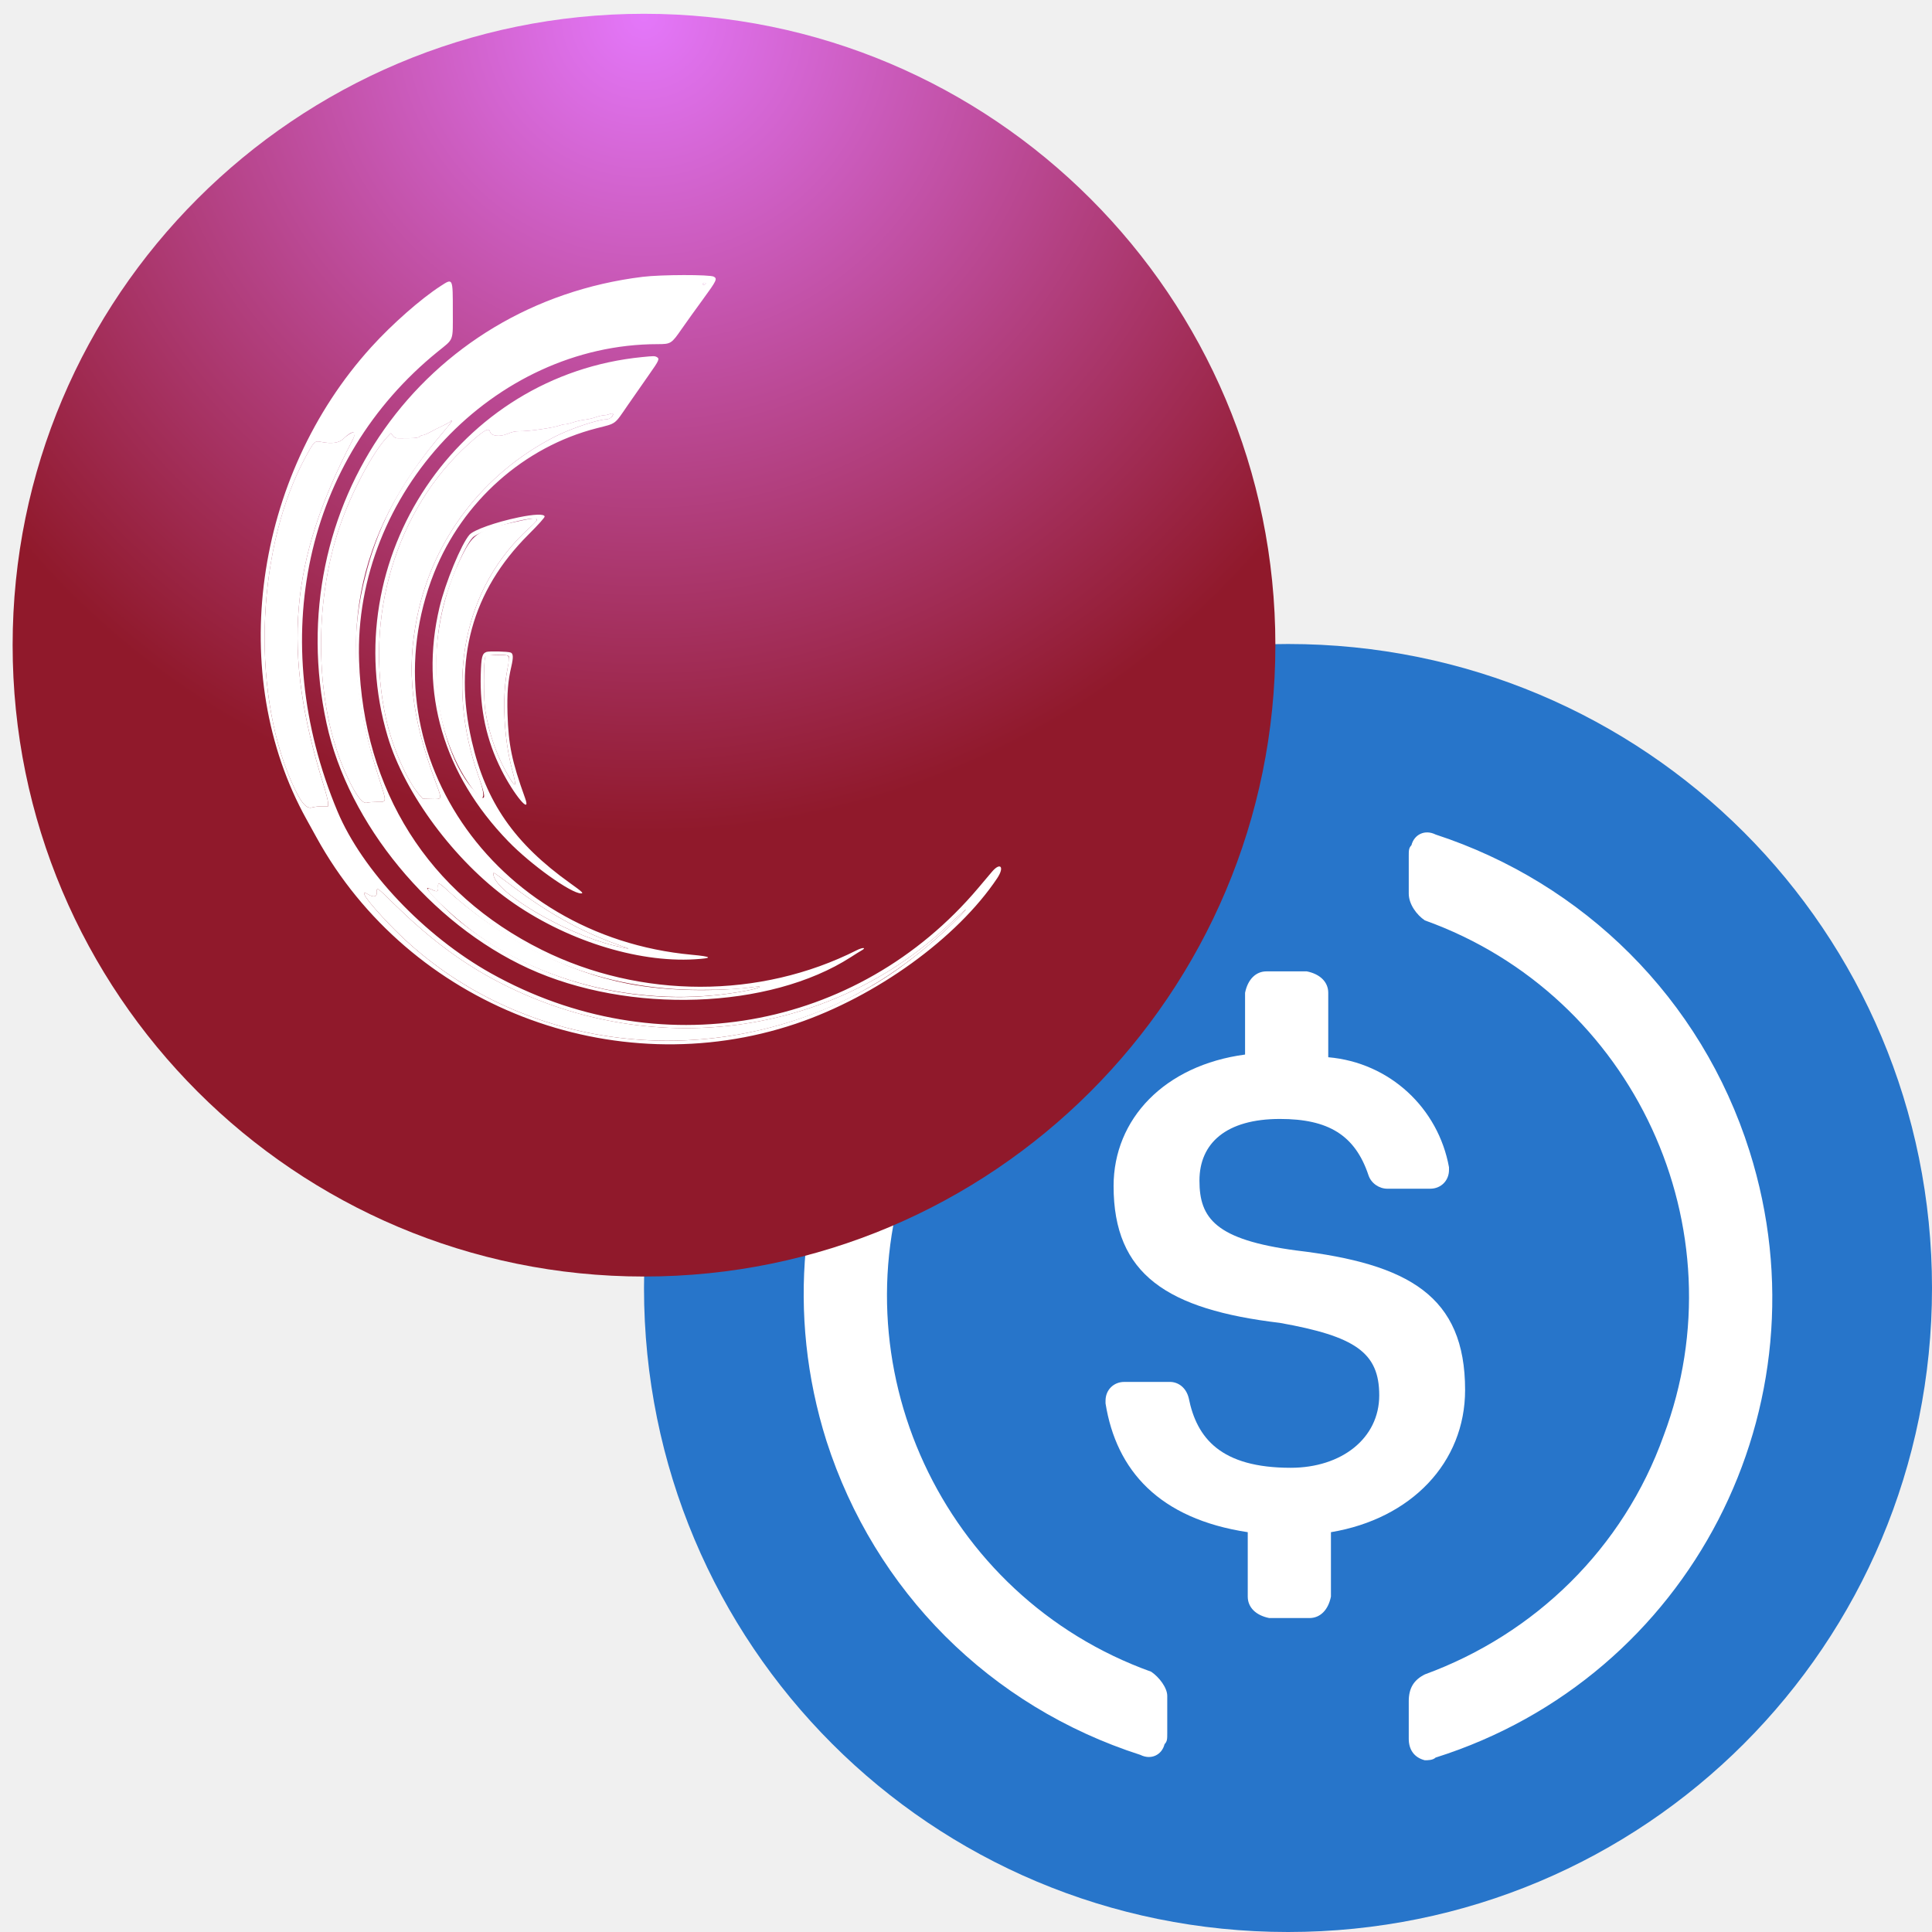
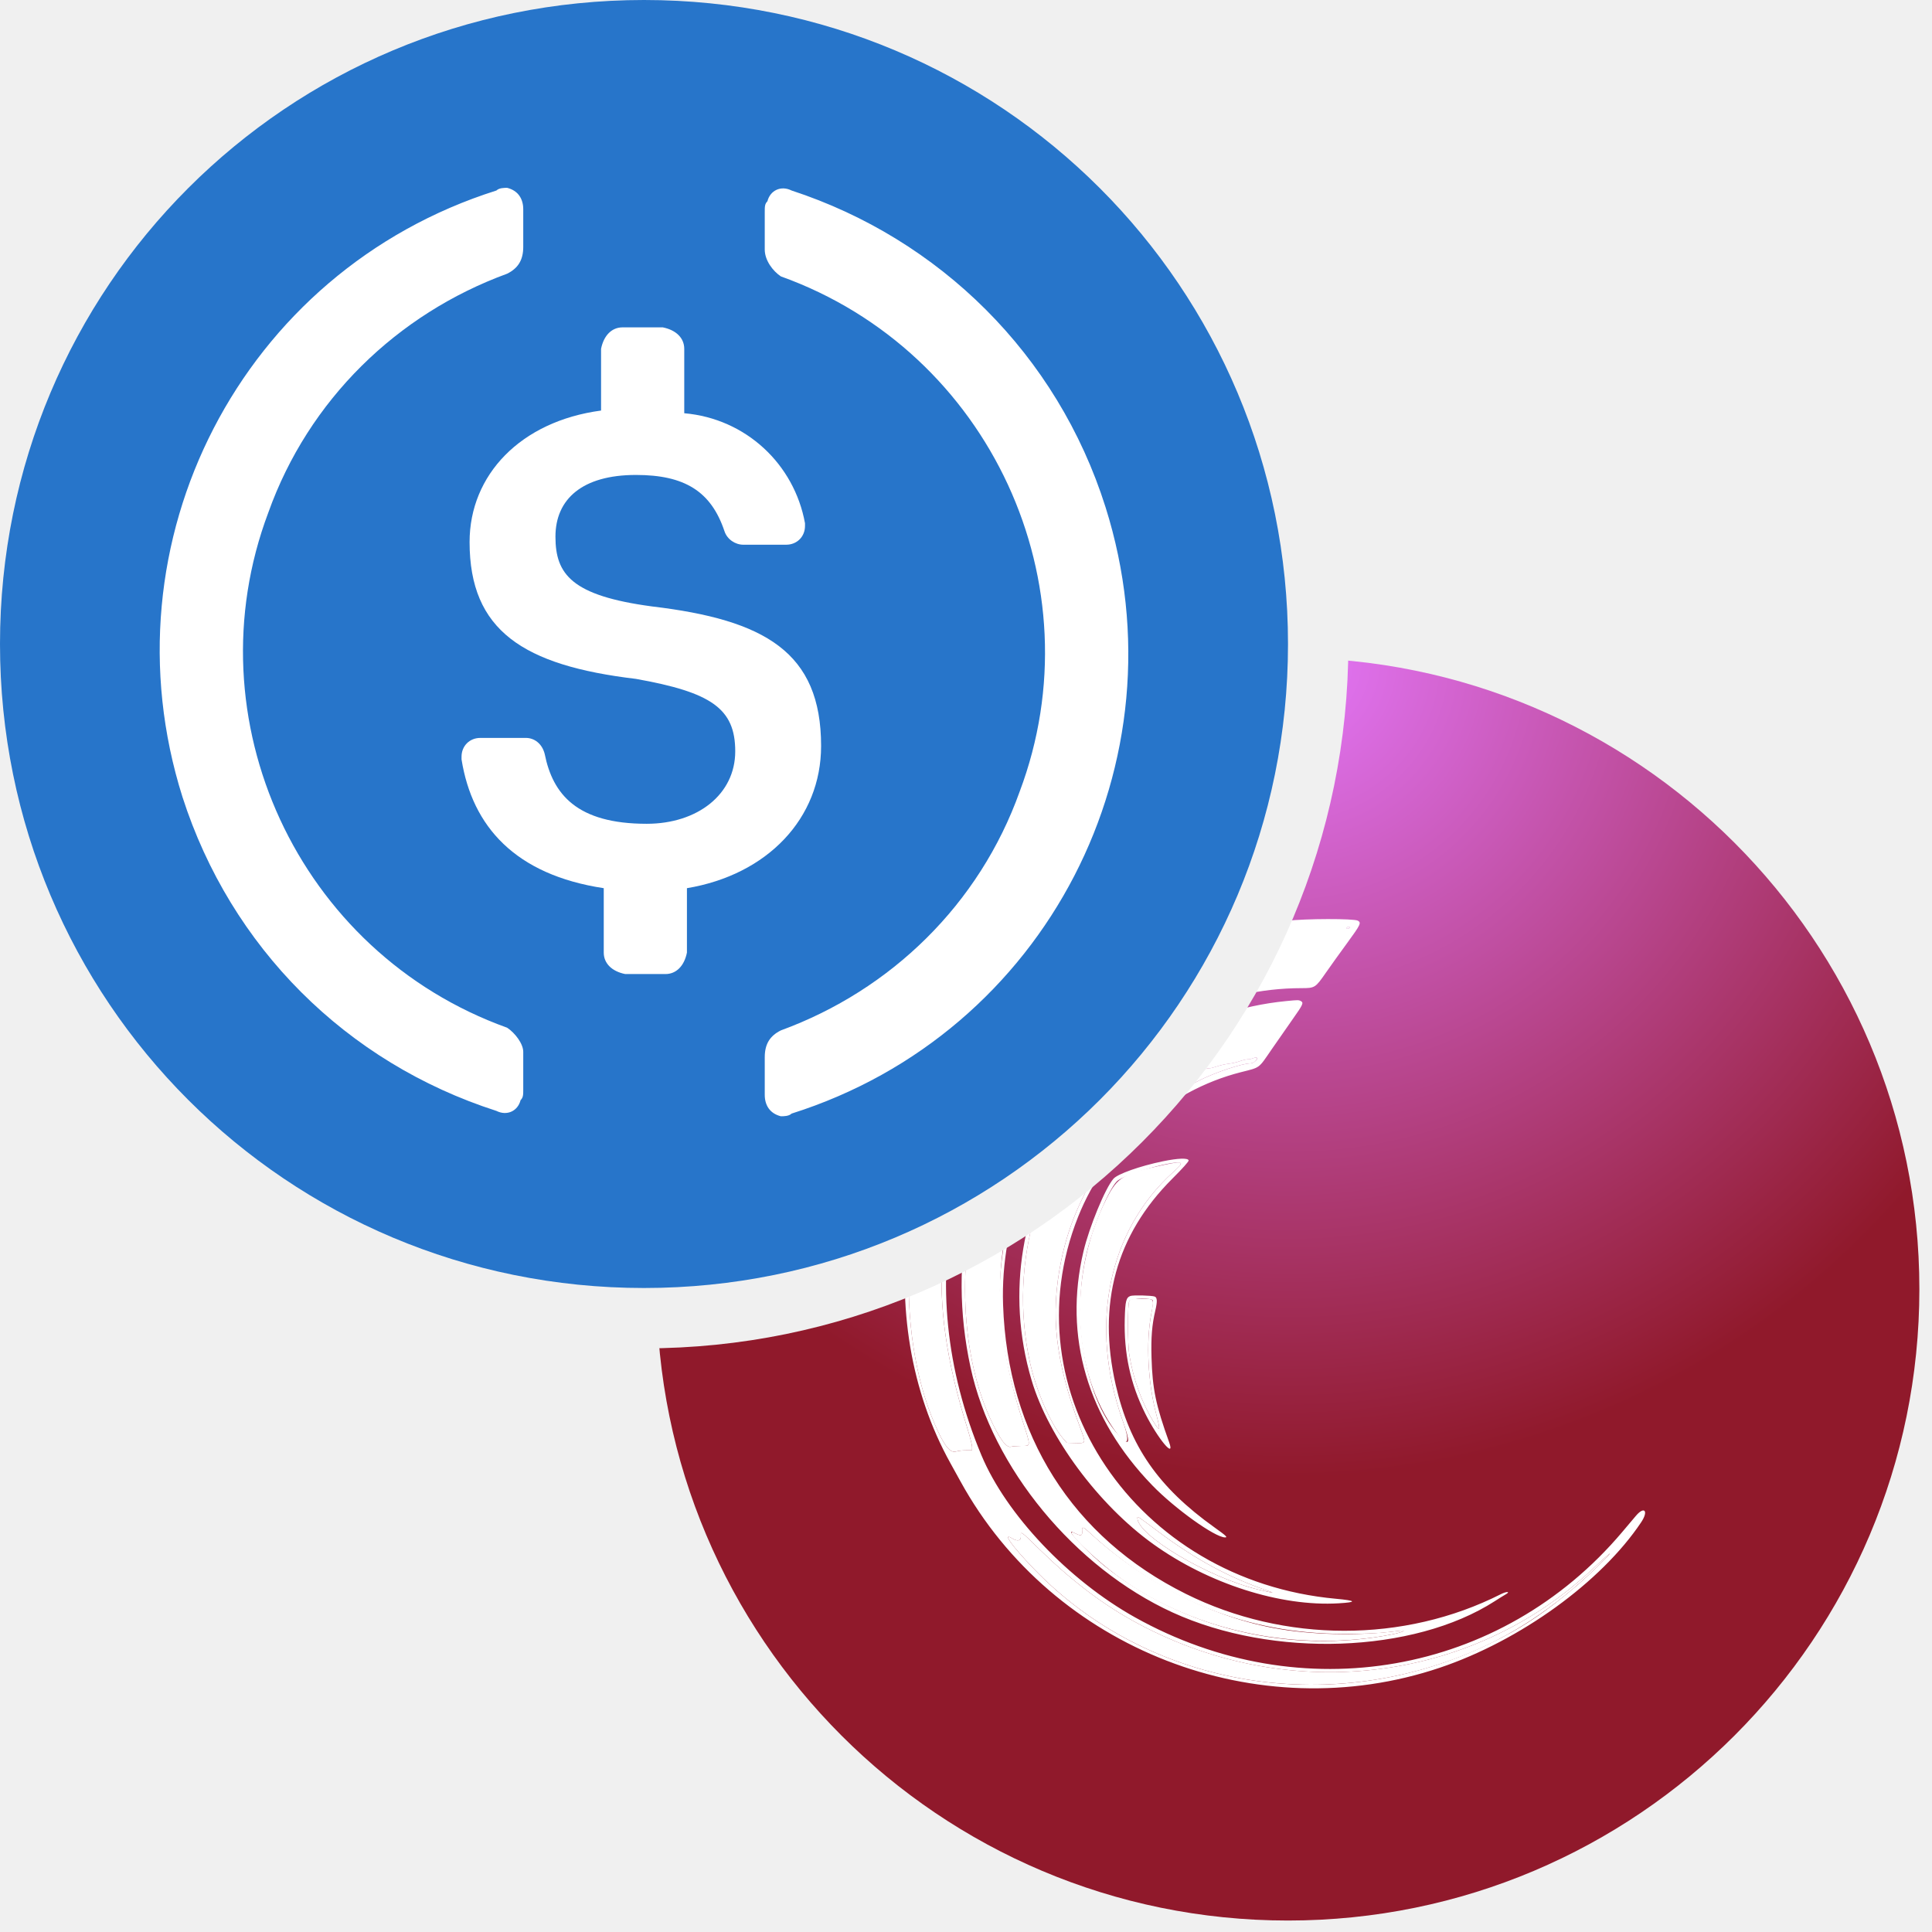
<svg xmlns="http://www.w3.org/2000/svg" width="24" height="24" viewBox="0 0 24 24">
-   <svg x="8" y="8" width="16" height="16" viewBox="0 0 2000 2000" preserveAspectRatio="xMidYMid meet">
+   <defs>
+     <mask id="gap" maskUnits="userSpaceOnUse" x="0" y="0" width="24" height="24">
+       <rect width="24" height="24" fill="white" />
+       <circle cx="8" cy="8" r="8.75" fill="black" />
+     </mask>
+   </defs>
+   <g mask="url(#gap)">
+     <svg viewBox="0 0 50 51" fill="none" x="8" y="8" width="16" height="16" data-role="source">
+       <rect y="0.546" width="50" height="50" rx="25" fill="url(#source-paint0_radial_9834_12171)" />
+       <g clip-path="url(#source-clip0_9834_12171)">
+         <path fill-rule="evenodd" clip-rule="evenodd" d="M27.324 11.236C27.311 11.257 27.326 11.275 27.358 11.275C27.391 11.275 27.428 11.257 27.442 11.236C27.455 11.214 27.439 11.196 27.407 11.196C27.375 11.196 27.337 11.214 27.324 11.236ZM23.601 16.408C23.558 16.427 23.47 16.443 23.405 16.445C23.34 16.446 23.197 16.48 23.088 16.52C22.979 16.56 22.783 16.605 22.652 16.619C22.521 16.634 22.316 16.681 22.196 16.723C22.075 16.765 21.933 16.8 21.88 16.8C21.827 16.8 21.734 16.819 21.674 16.842C21.415 16.941 20.426 17.083 20.059 17.075C19.909 17.072 19.776 17.101 19.598 17.176C19.284 17.31 18.946 17.268 18.901 17.09C18.858 16.92 18.665 17.031 18.061 17.574C15.185 20.156 13.892 24.461 14.789 28.474C15.04 29.602 15.612 30.903 16.107 31.474L16.242 31.629L16.583 31.637C17.014 31.648 17.008 31.669 16.76 31.002C15.783 28.367 15.58 26.557 16.021 24.405C16.653 21.331 18.644 18.733 21.478 17.286C22.097 16.97 23.184 16.606 23.513 16.605C23.572 16.604 23.656 16.569 23.699 16.526C23.835 16.39 23.784 16.33 23.601 16.408ZM17.344 16.679C17.337 16.699 17.199 16.778 17.037 16.854C16.875 16.93 16.646 17.046 16.528 17.112C16.409 17.177 16.28 17.231 16.241 17.231C16.202 17.231 16.143 17.258 16.111 17.29C16.069 17.331 15.961 17.349 15.732 17.351C15.555 17.352 15.35 17.354 15.275 17.355C15.175 17.357 15.119 17.331 15.058 17.255L14.977 17.152L14.836 17.3C14.26 17.904 13.418 19.488 12.955 20.836C11.885 23.959 11.978 27.927 13.184 30.614C13.56 31.45 13.847 31.846 14.034 31.784C14.08 31.768 14.259 31.754 14.431 31.753C14.831 31.749 14.829 31.815 14.473 30.708C12.756 25.359 13.534 21.226 17.026 17.138C17.348 16.76 17.43 16.643 17.373 16.643C17.365 16.643 17.351 16.66 17.344 16.679ZM13.388 17.155C13.31 17.195 13.178 17.294 13.096 17.374C12.925 17.54 12.642 17.58 12.219 17.499C11.963 17.449 11.947 17.464 11.632 18.034C9.689 21.546 9.421 27.223 11.023 30.915C11.388 31.754 11.617 32.044 11.859 31.972C11.942 31.947 12.119 31.927 12.251 31.927H12.491V31.792C12.491 31.718 12.405 31.378 12.298 31.038C10.663 25.79 10.966 22.221 13.451 17.441C13.6 17.153 13.579 17.056 13.388 17.155ZM20.099 20.622C18.477 20.966 18.254 21.098 17.81 21.973C16.343 24.863 16.426 28.551 18.012 30.951C18.618 31.868 18.818 31.778 18.453 30.751C17.112 26.983 17.873 23.243 20.456 20.909C20.919 20.491 20.877 20.457 20.099 20.622ZM18.714 26.019C18.644 26.141 18.646 27.717 18.716 28.145C18.875 29.114 19.208 30.035 19.676 30.8C19.934 31.223 19.958 31.154 19.783 30.496C19.452 29.256 19.371 27.652 19.584 26.533C19.704 25.904 19.722 25.931 19.195 25.931C18.789 25.931 18.761 25.936 18.714 26.019ZM19.036 34.605C19.036 35.295 21.846 36.964 23.803 37.436C24.427 37.586 24.529 37.599 24.198 37.487C22.68 36.974 21.341 36.251 19.866 35.148C19.015 34.512 19.036 34.525 19.036 34.605ZM16.848 35.13C16.863 35.31 16.805 35.33 16.589 35.22C15.974 34.906 17.316 36.237 18.389 37.005C21.316 39.1 25.389 39.942 29.104 39.218C29.54 39.133 29.759 39.027 29.401 39.074C27.806 39.284 25.86 39.239 24.404 38.958C21.828 38.46 19.209 37.097 17.128 35.171C16.88 34.943 16.831 34.935 16.848 35.13ZM14.423 35.326C14.434 35.512 14.293 35.547 14.076 35.412C13.674 35.164 14.058 35.705 14.927 36.609C19.184 41.042 25.879 42.419 31.85 40.088C33.798 39.327 35.549 38.177 37.232 36.552C37.465 36.327 37.694 36.089 37.74 36.023C37.786 35.958 37.496 36.215 37.096 36.594C32.25 41.192 24.854 42.026 18.82 38.655C17.56 37.951 16.36 37.027 15.101 35.791C14.417 35.119 14.41 35.114 14.423 35.326Z" fill="white" />
+         <path fill-rule="evenodd" clip-rule="evenodd" d="M24.953 10.961C16.247 12.029 10.567 20.05 12.431 28.645C13.292 32.621 16.548 36.57 20.427 38.346C24.402 40.165 29.973 39.97 33.188 37.9C33.352 37.794 33.546 37.673 33.619 37.632C33.824 37.515 33.66 37.506 33.431 37.622C29.599 39.56 24.864 39.556 20.956 37.612C16.457 35.373 13.893 31.317 13.718 26.162C13.492 19.529 19.049 13.633 25.534 13.627C26.065 13.626 26.085 13.614 26.497 13.019C26.687 12.747 27.069 12.213 27.348 11.833C27.874 11.113 27.911 11.036 27.765 10.955C27.607 10.868 25.681 10.872 24.953 10.961ZM16.956 11.32C16.165 11.83 15.028 12.831 14.2 13.744C9.542 18.881 8.465 26.725 11.633 32.436C11.723 32.598 11.903 32.924 12.033 33.16C15.695 39.817 23.802 42.966 31.017 40.534C34.195 39.462 37.403 37.143 38.985 34.775C39.285 34.326 39.113 34.122 38.774 34.523C38.678 34.636 38.436 34.923 38.236 35.16C33.442 40.837 25.523 42.223 18.938 38.538C16.302 37.063 13.843 34.467 12.863 32.127C10.017 25.327 11.574 18.186 16.832 13.924C17.485 13.395 17.43 13.543 17.43 12.319C17.43 10.997 17.436 11.01 16.956 11.32ZM27.442 11.236C27.429 11.258 27.391 11.275 27.359 11.275C27.327 11.275 27.311 11.258 27.324 11.236C27.338 11.214 27.375 11.197 27.407 11.197C27.44 11.197 27.455 11.214 27.442 11.236ZM24.934 14.138C17.647 14.848 12.759 22.125 14.848 29.154C15.521 31.422 17.501 34.088 19.663 35.64C21.851 37.211 24.706 38.123 27.006 37.985C27.749 37.941 27.71 37.88 26.893 37.805C18.976 37.078 13.933 29.601 16.69 22.679C17.815 19.855 20.251 17.691 23.13 16.956C23.917 16.756 23.818 16.829 24.356 16.046C24.612 15.674 24.992 15.129 25.201 14.833C25.599 14.27 25.628 14.203 25.505 14.137C25.422 14.093 25.395 14.093 24.934 14.138ZM23.778 16.409C23.778 16.486 23.619 16.605 23.513 16.605C23.184 16.607 22.097 16.971 21.478 17.287C18.644 18.733 16.653 21.331 16.022 24.406C15.58 26.558 15.783 28.368 16.761 31.002C17.009 31.67 17.015 31.648 16.584 31.638L16.242 31.63L16.108 31.475C15.613 30.903 15.041 29.602 14.789 28.474C13.893 24.461 15.185 20.157 18.061 17.575C18.666 17.032 18.859 16.92 18.901 17.09C18.946 17.269 19.284 17.311 19.599 17.177C19.776 17.101 19.91 17.072 20.06 17.075C20.426 17.084 21.416 16.941 21.674 16.843C21.735 16.82 21.828 16.801 21.881 16.801C21.934 16.801 22.076 16.766 22.196 16.724C22.316 16.681 22.522 16.635 22.652 16.62C22.783 16.605 22.979 16.56 23.088 16.52C23.198 16.481 23.34 16.447 23.405 16.445C23.47 16.444 23.558 16.427 23.602 16.409C23.71 16.362 23.778 16.362 23.778 16.409ZM17.39 16.678C17.39 16.696 17.226 16.904 17.026 17.138C15.449 18.984 14.565 20.589 14.026 22.581C13.32 25.19 13.448 27.515 14.473 30.709C14.829 31.816 14.832 31.75 14.431 31.753C14.259 31.755 14.081 31.769 14.034 31.784C13.848 31.846 13.56 31.45 13.185 30.614C11.979 27.928 11.886 23.959 12.956 20.837C13.418 19.488 14.26 17.904 14.837 17.3L14.977 17.153L15.059 17.256C15.12 17.332 15.175 17.358 15.276 17.356C15.35 17.355 15.556 17.352 15.732 17.351C15.962 17.349 16.07 17.332 16.111 17.29C16.144 17.258 16.202 17.232 16.241 17.232C16.28 17.232 16.41 17.178 16.528 17.112C16.647 17.047 16.876 16.931 17.038 16.855C17.199 16.778 17.337 16.7 17.345 16.68C17.361 16.634 17.39 16.633 17.39 16.678ZM13.451 17.441C10.966 22.222 10.664 25.79 12.299 31.038C12.405 31.379 12.492 31.718 12.492 31.792V31.927H12.252C12.119 31.927 11.943 31.948 11.859 31.973C11.617 32.045 11.388 31.755 11.024 30.915C9.421 27.224 9.69 21.546 11.633 18.034C11.948 17.464 11.964 17.45 12.219 17.499C12.643 17.581 12.925 17.541 13.096 17.374C13.473 17.008 13.658 17.043 13.451 17.441ZM20.035 20.485C19.137 20.671 18.256 20.983 18.089 21.174C17.766 21.543 17.132 23.077 16.902 24.05C16.105 27.417 17.058 30.663 19.624 33.312C20.519 34.237 22.11 35.376 22.508 35.376C22.621 35.376 22.55 35.309 22.082 34.975C19.864 33.391 18.733 31.759 18.179 29.341C17.443 26.128 18.191 23.399 20.416 21.175C20.827 20.765 21.073 20.49 21.066 20.45C21.046 20.344 20.651 20.358 20.035 20.485ZM20.761 20.579C20.761 20.61 20.624 20.758 20.457 20.909C17.874 23.243 17.112 26.984 18.453 30.751C18.755 31.6 18.743 31.764 18.404 31.436C16.987 30.063 16.374 26.672 17.058 23.991C17.315 22.985 17.907 21.604 18.219 21.282C18.512 20.979 20.761 20.358 20.761 20.579ZM18.758 25.816C18.589 25.882 18.556 26.015 18.536 26.715C18.498 28.087 18.76 29.3 19.348 30.474C19.848 31.471 20.543 32.303 20.292 31.604C19.766 30.139 19.633 29.501 19.596 28.261C19.573 27.453 19.612 26.966 19.747 26.39C19.83 26.032 19.824 25.878 19.722 25.839C19.605 25.794 18.859 25.776 18.758 25.816ZM19.651 25.995C19.664 26.03 19.634 26.272 19.585 26.534C19.372 27.652 19.452 29.256 19.783 30.497C19.959 31.155 19.935 31.223 19.676 30.8C19.208 30.035 18.875 29.114 18.716 28.145C18.646 27.718 18.645 26.141 18.714 26.02C18.781 25.903 19.607 25.881 19.651 25.995ZM19.866 35.148C21.341 36.251 22.681 36.974 24.198 37.488C24.53 37.6 24.427 37.587 23.804 37.436C21.846 36.964 19.036 35.296 19.036 34.605C19.036 34.526 19.016 34.512 19.866 35.148ZM17.128 35.172C20.028 37.855 23.396 39.197 27.226 39.195C28.25 39.194 28.669 39.171 29.401 39.075C29.76 39.028 29.541 39.134 29.105 39.219C25.072 40.004 20.867 39.002 17.744 36.514C17.21 36.088 16.358 35.219 16.418 35.16C16.427 35.15 16.505 35.177 16.59 35.22C16.806 35.331 16.864 35.31 16.848 35.13C16.831 34.936 16.881 34.943 17.128 35.172ZM15.102 35.791C16.36 37.027 17.56 37.952 18.821 38.656C24.854 42.026 32.251 41.192 37.097 36.595C37.497 36.215 37.787 35.958 37.74 36.024C37.633 36.176 36.91 36.875 36.465 37.257C35.194 38.345 34.241 38.98 32.933 39.608C26.783 42.565 19.478 41.349 14.927 36.61C14.059 35.705 13.674 35.165 14.076 35.413C14.293 35.547 14.434 35.512 14.423 35.327C14.411 35.115 14.418 35.12 15.102 35.791Z" fill="white" />
+       </g>
+       <defs>
+         <radialGradient id="source-paint0_radial_9834_12171" cx="0" cy="0" r="1" gradientUnits="userSpaceOnUse" gradientTransform="translate(25 0.546387) rotate(90) scale(32.5)">
+           <stop stop-color="#E477FA" />
+           <stop offset="1" stop-color="#90192B" />
+         </radialGradient>
+         <clipPath id="source-clip0_9834_12171">
+           <rect width="37.032" height="37.032" fill="white" transform="translate(6.49609 7.04053)" />
+         </clipPath>
+       </defs>
+     </svg>
+   </g>
+   <svg viewBox="0 0 2000 2000" x="0" y="0" width="16" height="16" data-role="target">
    <path d="m1000 2000c554.17 0 1000-445.83 1000-1000s-445.83-1000-1000-1000-1000 445.83-1000 1000 445.83 1000 1000 1000z" fill="#2775ca" />
    <g fill="#fff">
      <path d="m1275 1158.33c0-145.83-87.5-195.83-262.5-216.66-125-16.67-150-50-150-108.34s41.67-95.83 125-95.83c75 0 116.67 25 137.5 87.5 4.17 12.5 16.67 20.83 29.17 20.83h66.66c16.67 0 29.17-12.5 29.17-29.16v-4.17c-16.67-91.67-91.67-162.5-187.5-170.83v-100c0-16.67-12.5-29.17-33.33-33.34h-62.5c-16.67 0-29.17 12.5-33.34 33.34v95.83c-125 16.67-204.16 100-204.16 204.17 0 137.5 83.33 191.66 258.33 212.5 116.67 20.83 154.17 45.83 154.17 112.5s-58.34 112.5-137.5 112.5c-108.34 0-145.84-45.84-158.34-108.34-4.16-16.66-16.66-25-29.16-25h-70.84c-16.66 0-29.16 12.5-29.16 29.17v4.17c16.66 104.16 83.33 179.16 220.83 200v100c0 16.66 12.5 29.16 33.33 33.33h62.5c16.67 0 29.17-12.5 33.34-33.33v-100c125-20.84 208.33-108.34 208.33-220.84z" />
      <path d="m787.5 1595.83c-325-116.66-491.67-479.16-370.83-800 62.5-175 200-308.33 370.83-370.83 16.67-8.33 25-20.83 25-41.67v-58.33c0-16.67-8.33-29.17-25-33.33-4.17 0-12.5 0-16.67 4.16-395.83 125-612.5 545.84-487.5 941.67 75 233.33 254.17 412.5 487.5 487.5 16.67 8.33 33.34 0 37.5-16.67 4.17-4.16 4.17-8.33 4.17-16.66v-58.34c0-12.5-12.5-29.16-25-37.5zm441.67-1300c-16.67-8.33-33.34 0-37.5 16.67-4.17 4.17-4.17 8.33-4.17 16.67v58.33c0 16.67 12.5 33.33 25 41.67 325 116.66 491.67 479.16 370.83 800-62.5 175-200 308.33-370.83 370.83-16.67 8.33-25 20.83-25 41.67v58.33c0 16.67 8.33 29.17 25 33.33 4.17 0 12.5 0 16.67-4.16 395.83-125 612.5-545.84 487.5-941.67-75-237.5-258.34-416.67-487.5-491.67z" />
    </g>
  </svg>
-   <svg x="0" y="0" width="16" height="16" viewBox="0 0 50 51" preserveAspectRatio="xMidYMid meet">
-     <rect y="0.546" width="50" height="50" rx="25" fill="url(#paint0_radial_9834_12171)" />
-     <g clip-path="url(#clip0_9834_12171)">
-       <path fill-rule="evenodd" clip-rule="evenodd" d="M27.324 11.236C27.311 11.257 27.326 11.275 27.358 11.275C27.391 11.275 27.428 11.257 27.442 11.236C27.455 11.214 27.439 11.196 27.407 11.196C27.375 11.196 27.337 11.214 27.324 11.236ZM23.601 16.408C23.558 16.427 23.47 16.443 23.405 16.445C23.34 16.446 23.197 16.48 23.088 16.52C22.979 16.56 22.783 16.605 22.652 16.619C22.521 16.634 22.316 16.681 22.196 16.723C22.075 16.765 21.933 16.8 21.88 16.8C21.827 16.8 21.734 16.819 21.674 16.842C21.415 16.941 20.426 17.083 20.059 17.075C19.909 17.072 19.776 17.101 19.598 17.176C19.284 17.31 18.946 17.268 18.901 17.09C18.858 16.92 18.665 17.031 18.061 17.574C15.185 20.156 13.892 24.461 14.789 28.474C15.04 29.602 15.612 30.903 16.107 31.474L16.242 31.629L16.583 31.637C17.014 31.648 17.008 31.669 16.76 31.002C15.783 28.367 15.58 26.557 16.021 24.405C16.653 21.331 18.644 18.733 21.478 17.286C22.097 16.97 23.184 16.606 23.513 16.605C23.572 16.604 23.656 16.569 23.699 16.526C23.835 16.39 23.784 16.33 23.601 16.408ZM17.344 16.679C17.337 16.699 17.199 16.778 17.037 16.854C16.875 16.93 16.646 17.046 16.528 17.112C16.409 17.177 16.28 17.231 16.241 17.231C16.202 17.231 16.143 17.258 16.111 17.29C16.069 17.331 15.961 17.349 15.732 17.351C15.555 17.352 15.35 17.354 15.275 17.355C15.175 17.357 15.119 17.331 15.058 17.255L14.977 17.152L14.836 17.3C14.26 17.904 13.418 19.488 12.955 20.836C11.885 23.959 11.978 27.927 13.184 30.614C13.56 31.45 13.847 31.846 14.034 31.784C14.08 31.768 14.259 31.754 14.431 31.753C14.831 31.749 14.829 31.815 14.473 30.708C12.756 25.359 13.534 21.226 17.026 17.138C17.348 16.76 17.43 16.643 17.373 16.643C17.365 16.643 17.351 16.66 17.344 16.679ZM13.388 17.155C13.31 17.195 13.178 17.294 13.096 17.374C12.925 17.54 12.642 17.58 12.219 17.499C11.963 17.449 11.947 17.464 11.632 18.034C9.689 21.546 9.421 27.223 11.023 30.915C11.388 31.754 11.617 32.044 11.859 31.972C11.942 31.947 12.119 31.927 12.251 31.927H12.491V31.792C12.491 31.718 12.405 31.378 12.298 31.038C10.663 25.79 10.966 22.221 13.451 17.441C13.6 17.153 13.579 17.056 13.388 17.155ZM20.099 20.622C18.477 20.966 18.254 21.098 17.81 21.973C16.343 24.863 16.426 28.551 18.012 30.951C18.618 31.868 18.818 31.778 18.453 30.751C17.112 26.983 17.873 23.243 20.456 20.909C20.919 20.491 20.877 20.457 20.099 20.622ZM18.714 26.019C18.644 26.141 18.646 27.717 18.716 28.145C18.875 29.114 19.208 30.035 19.676 30.8C19.934 31.223 19.958 31.154 19.783 30.496C19.452 29.256 19.371 27.652 19.584 26.533C19.704 25.904 19.722 25.931 19.195 25.931C18.789 25.931 18.761 25.936 18.714 26.019ZM19.036 34.605C19.036 35.295 21.846 36.964 23.803 37.436C24.427 37.586 24.529 37.599 24.198 37.487C22.68 36.974 21.341 36.251 19.866 35.148C19.015 34.512 19.036 34.525 19.036 34.605ZM16.848 35.13C16.863 35.31 16.805 35.33 16.589 35.22C15.974 34.906 17.316 36.237 18.389 37.005C21.316 39.1 25.389 39.942 29.104 39.218C29.54 39.133 29.759 39.027 29.401 39.074C27.806 39.284 25.86 39.239 24.404 38.958C21.828 38.46 19.209 37.097 17.128 35.171C16.88 34.943 16.831 34.935 16.848 35.13ZM14.423 35.326C14.434 35.512 14.293 35.547 14.076 35.412C13.674 35.164 14.058 35.705 14.927 36.609C19.184 41.042 25.879 42.419 31.85 40.088C33.798 39.327 35.549 38.177 37.232 36.552C37.465 36.327 37.694 36.089 37.74 36.023C37.786 35.958 37.496 36.215 37.096 36.594C32.25 41.192 24.854 42.026 18.82 38.655C17.56 37.951 16.36 37.027 15.101 35.791C14.417 35.119 14.41 35.114 14.423 35.326Z" fill="white" />
-       <path fill-rule="evenodd" clip-rule="evenodd" d="M24.953 10.961C16.247 12.029 10.567 20.05 12.431 28.645C13.292 32.621 16.548 36.57 20.427 38.346C24.402 40.165 29.973 39.97 33.188 37.9C33.352 37.794 33.546 37.673 33.619 37.632C33.824 37.515 33.66 37.506 33.431 37.622C29.599 39.56 24.864 39.556 20.956 37.612C16.457 35.373 13.893 31.317 13.718 26.162C13.492 19.529 19.049 13.633 25.534 13.627C26.065 13.626 26.085 13.614 26.497 13.019C26.687 12.747 27.069 12.213 27.348 11.833C27.874 11.113 27.911 11.036 27.765 10.955C27.607 10.868 25.681 10.872 24.953 10.961ZM16.956 11.32C16.165 11.83 15.028 12.831 14.2 13.744C9.542 18.881 8.465 26.725 11.633 32.436C11.723 32.598 11.903 32.924 12.033 33.16C15.695 39.817 23.802 42.966 31.017 40.534C34.195 39.462 37.403 37.143 38.985 34.775C39.285 34.326 39.113 34.122 38.774 34.523C38.678 34.636 38.436 34.923 38.236 35.16C33.442 40.837 25.523 42.223 18.938 38.538C16.302 37.063 13.843 34.467 12.863 32.127C10.017 25.327 11.574 18.186 16.832 13.924C17.485 13.395 17.43 13.543 17.43 12.319C17.43 10.997 17.436 11.01 16.956 11.32ZM27.442 11.236C27.429 11.258 27.391 11.275 27.359 11.275C27.327 11.275 27.311 11.258 27.324 11.236C27.338 11.214 27.375 11.197 27.407 11.197C27.44 11.197 27.455 11.214 27.442 11.236ZM24.934 14.138C17.647 14.848 12.759 22.125 14.848 29.154C15.521 31.422 17.501 34.088 19.663 35.64C21.851 37.211 24.706 38.123 27.006 37.985C27.749 37.941 27.71 37.88 26.893 37.805C18.976 37.078 13.933 29.601 16.69 22.679C17.815 19.855 20.251 17.691 23.13 16.956C23.917 16.756 23.818 16.829 24.356 16.046C24.612 15.674 24.992 15.129 25.201 14.833C25.599 14.27 25.628 14.203 25.505 14.137C25.422 14.093 25.395 14.093 24.934 14.138ZM23.778 16.409C23.778 16.486 23.619 16.605 23.513 16.605C23.184 16.607 22.097 16.971 21.478 17.287C18.644 18.733 16.653 21.331 16.022 24.406C15.58 26.558 15.783 28.368 16.761 31.002C17.009 31.67 17.015 31.648 16.584 31.638L16.242 31.63L16.108 31.475C15.613 30.903 15.041 29.602 14.789 28.474C13.893 24.461 15.185 20.157 18.061 17.575C18.666 17.032 18.859 16.92 18.901 17.09C18.946 17.269 19.284 17.311 19.599 17.177C19.776 17.101 19.91 17.072 20.06 17.075C20.426 17.084 21.416 16.941 21.674 16.843C21.735 16.82 21.828 16.801 21.881 16.801C21.934 16.801 22.076 16.766 22.196 16.724C22.316 16.681 22.522 16.635 22.652 16.62C22.783 16.605 22.979 16.56 23.088 16.52C23.198 16.481 23.34 16.447 23.405 16.445C23.47 16.444 23.558 16.427 23.602 16.409C23.71 16.362 23.778 16.362 23.778 16.409ZM17.39 16.678C17.39 16.696 17.226 16.904 17.026 17.138C15.449 18.984 14.565 20.589 14.026 22.581C13.32 25.19 13.448 27.515 14.473 30.709C14.829 31.816 14.832 31.75 14.431 31.753C14.259 31.755 14.081 31.769 14.034 31.784C13.848 31.846 13.56 31.45 13.185 30.614C11.979 27.928 11.886 23.959 12.956 20.837C13.418 19.488 14.26 17.904 14.837 17.3L14.977 17.153L15.059 17.256C15.12 17.332 15.175 17.358 15.276 17.356C15.35 17.355 15.556 17.352 15.732 17.351C15.962 17.349 16.07 17.332 16.111 17.29C16.144 17.258 16.202 17.232 16.241 17.232C16.28 17.232 16.41 17.178 16.528 17.112C16.647 17.047 16.876 16.931 17.038 16.855C17.199 16.778 17.337 16.7 17.345 16.68C17.361 16.634 17.39 16.633 17.39 16.678ZM13.451 17.441C10.966 22.222 10.664 25.79 12.299 31.038C12.405 31.379 12.492 31.718 12.492 31.792V31.927H12.252C12.119 31.927 11.943 31.948 11.859 31.973C11.617 32.045 11.388 31.755 11.024 30.915C9.421 27.224 9.69 21.546 11.633 18.034C11.948 17.464 11.964 17.45 12.219 17.499C12.643 17.581 12.925 17.541 13.096 17.374C13.473 17.008 13.658 17.043 13.451 17.441ZM20.035 20.485C19.137 20.671 18.256 20.983 18.089 21.174C17.766 21.543 17.132 23.077 16.902 24.05C16.105 27.417 17.058 30.663 19.624 33.312C20.519 34.237 22.11 35.376 22.508 35.376C22.621 35.376 22.55 35.309 22.082 34.975C19.864 33.391 18.733 31.759 18.179 29.341C17.443 26.128 18.191 23.399 20.416 21.175C20.827 20.765 21.073 20.49 21.066 20.45C21.046 20.344 20.651 20.358 20.035 20.485ZM20.761 20.579C20.761 20.61 20.624 20.758 20.457 20.909C17.874 23.243 17.112 26.984 18.453 30.751C18.755 31.6 18.743 31.764 18.404 31.436C16.987 30.063 16.374 26.672 17.058 23.991C17.315 22.985 17.907 21.604 18.219 21.282C18.512 20.979 20.761 20.358 20.761 20.579ZM18.758 25.816C18.589 25.882 18.556 26.015 18.536 26.715C18.498 28.087 18.76 29.3 19.348 30.474C19.848 31.471 20.543 32.303 20.292 31.604C19.766 30.139 19.633 29.501 19.596 28.261C19.573 27.453 19.612 26.966 19.747 26.39C19.83 26.032 19.824 25.878 19.722 25.839C19.605 25.794 18.859 25.776 18.758 25.816ZM19.651 25.995C19.664 26.03 19.634 26.272 19.585 26.534C19.372 27.652 19.452 29.256 19.783 30.497C19.959 31.155 19.935 31.223 19.676 30.8C19.208 30.035 18.875 29.114 18.716 28.145C18.646 27.718 18.645 26.141 18.714 26.02C18.781 25.903 19.607 25.881 19.651 25.995ZM19.866 35.148C21.341 36.251 22.681 36.974 24.198 37.488C24.53 37.6 24.427 37.587 23.804 37.436C21.846 36.964 19.036 35.296 19.036 34.605C19.036 34.526 19.016 34.512 19.866 35.148ZM17.128 35.172C20.028 37.855 23.396 39.197 27.226 39.195C28.25 39.194 28.669 39.171 29.401 39.075C29.76 39.028 29.541 39.134 29.105 39.219C25.072 40.004 20.867 39.002 17.744 36.514C17.21 36.088 16.358 35.219 16.418 35.16C16.427 35.15 16.505 35.177 16.59 35.22C16.806 35.331 16.864 35.31 16.848 35.13C16.831 34.936 16.881 34.943 17.128 35.172ZM15.102 35.791C16.36 37.027 17.56 37.952 18.821 38.656C24.854 42.026 32.251 41.192 37.097 36.595C37.497 36.215 37.787 35.958 37.74 36.024C37.633 36.176 36.91 36.875 36.465 37.257C35.194 38.345 34.241 38.98 32.933 39.608C26.783 42.565 19.478 41.349 14.927 36.61C14.059 35.705 13.674 35.165 14.076 35.413C14.293 35.547 14.434 35.512 14.423 35.327C14.411 35.115 14.418 35.12 15.102 35.791Z" fill="white" />
-     </g>
-     <defs>
-       <radialGradient id="paint0_radial_9834_12171" cx="0" cy="0" r="1" gradientUnits="userSpaceOnUse" gradientTransform="translate(25 0.546387) rotate(90) scale(32.5)">
-         <stop stop-color="#E477FA" />
-         <stop offset="1" stop-color="#90192B" />
-       </radialGradient>
-       <clipPath id="clip0_9834_12171">
-         <rect width="37.032" height="37.032" fill="white" transform="translate(6.49609 7.04053)" />
-       </clipPath>
-     </defs>
-   </svg>
</svg>
